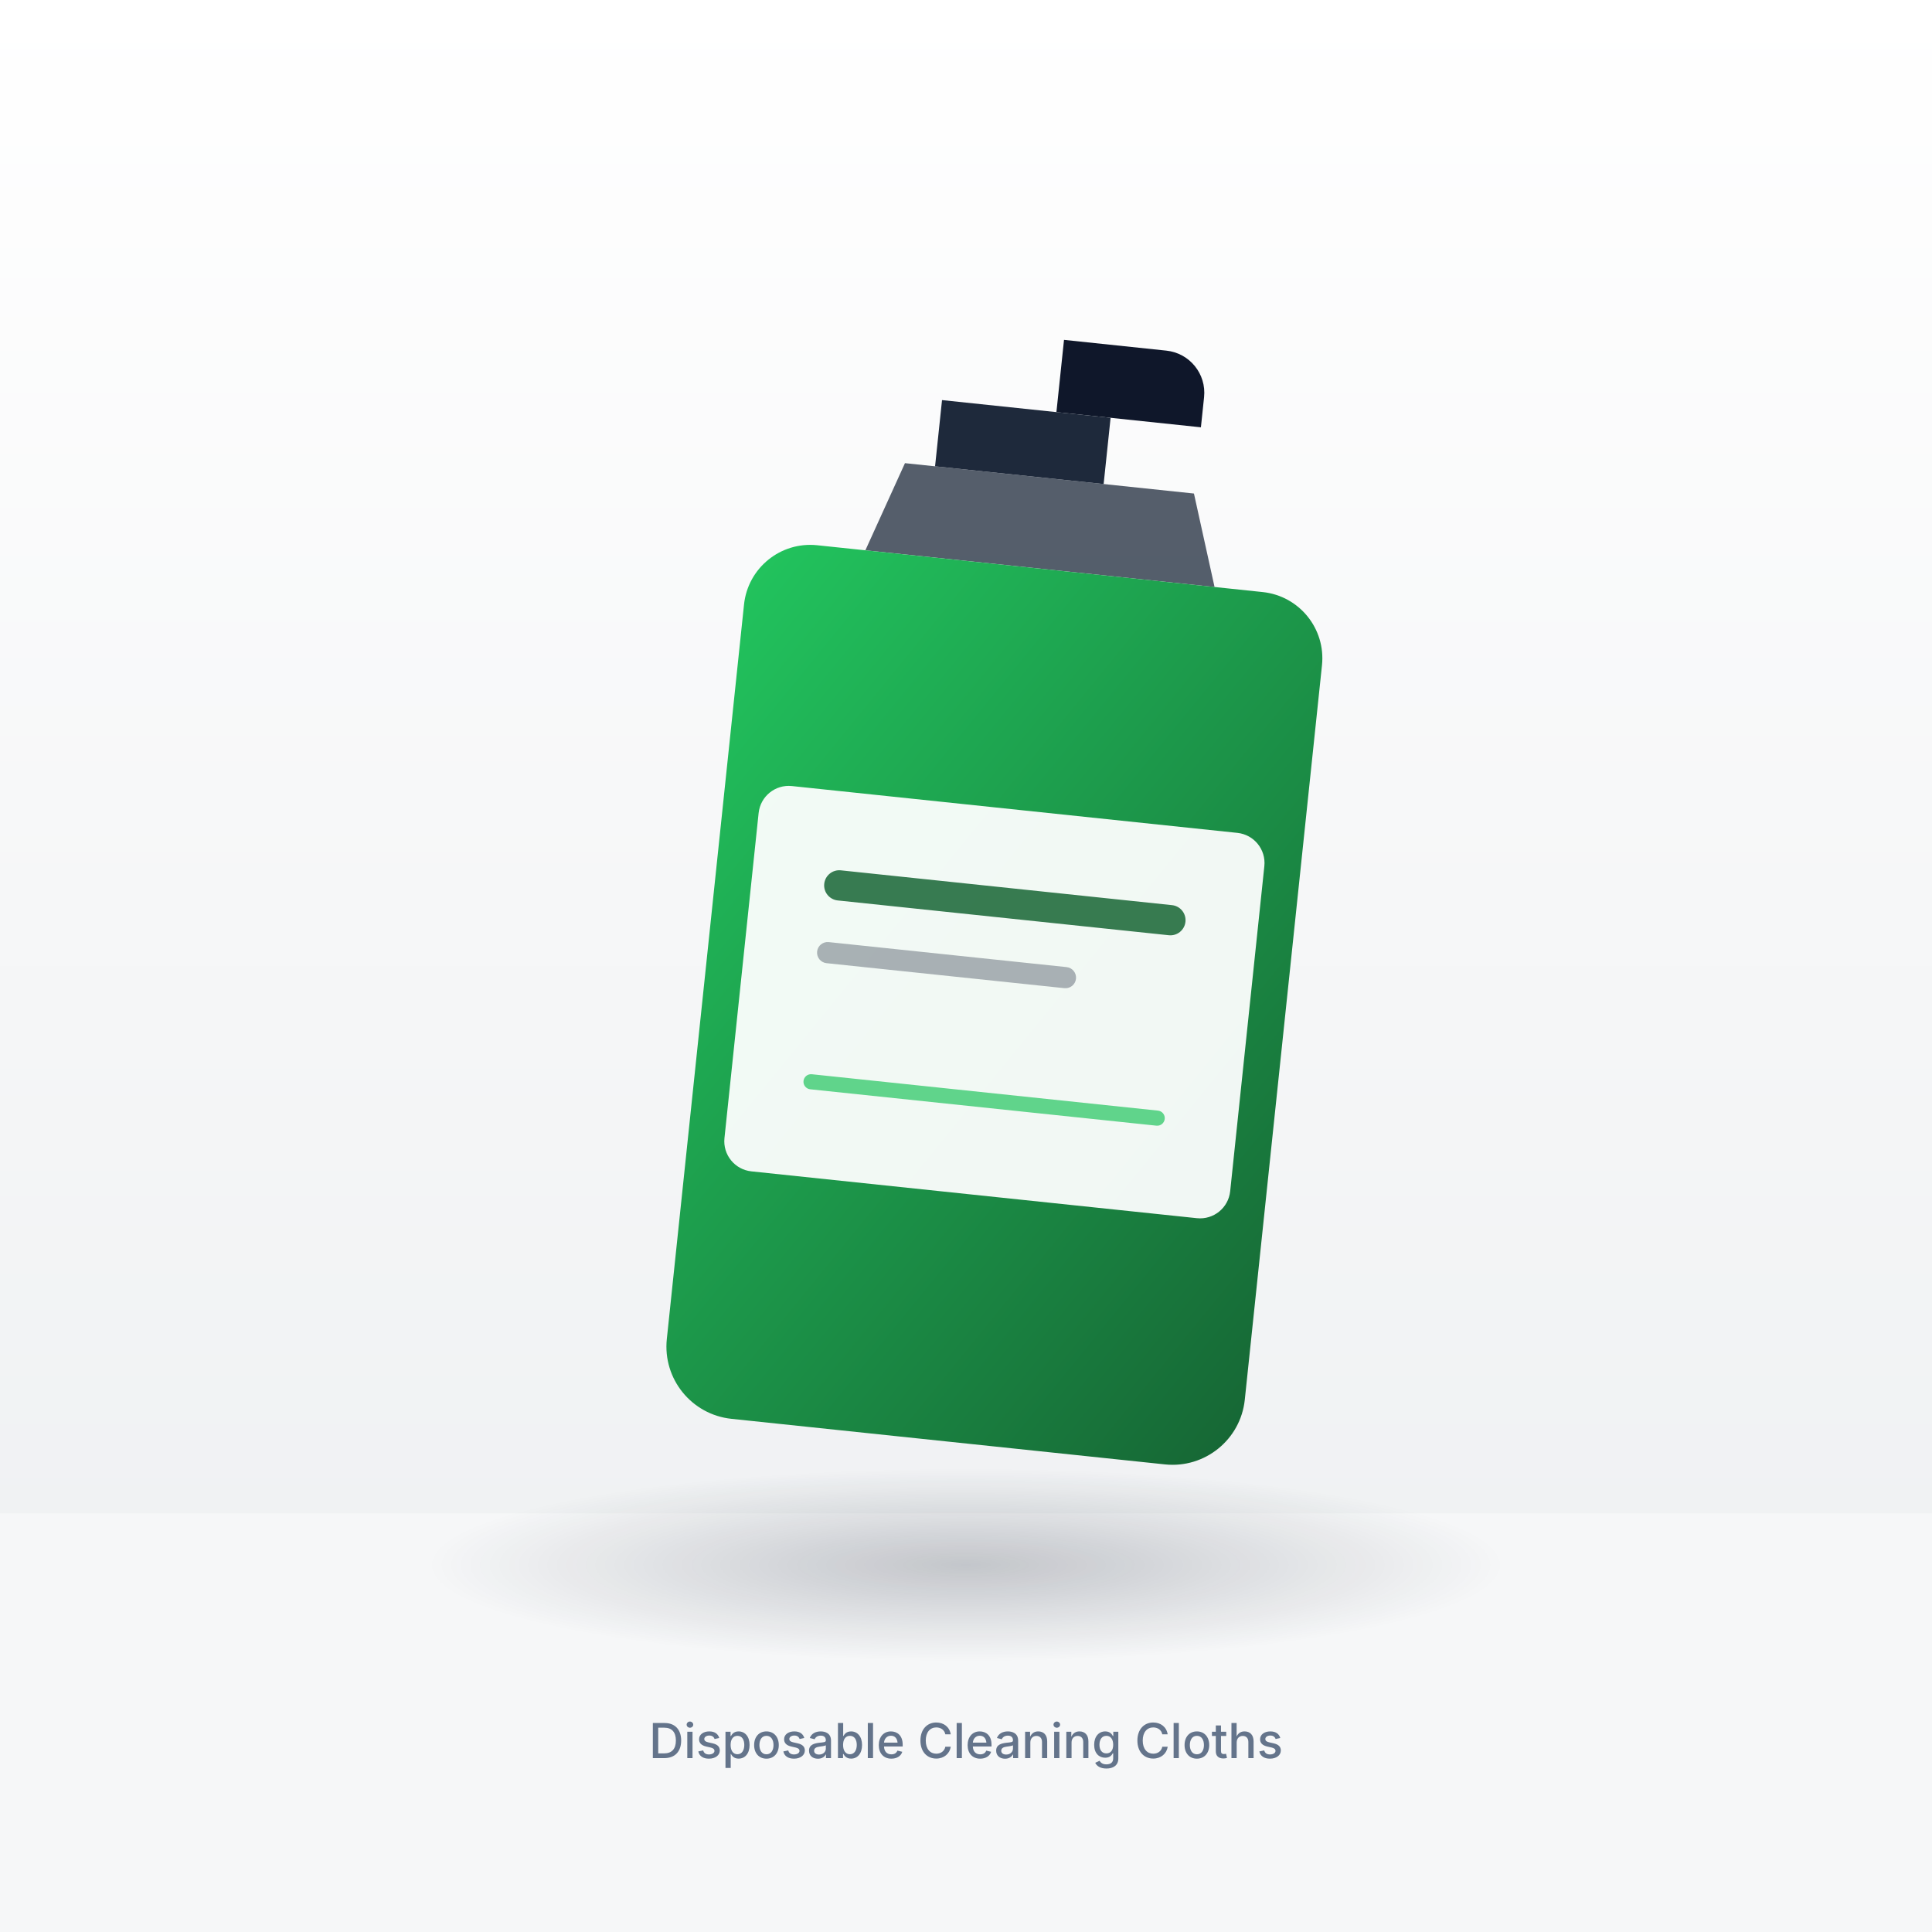
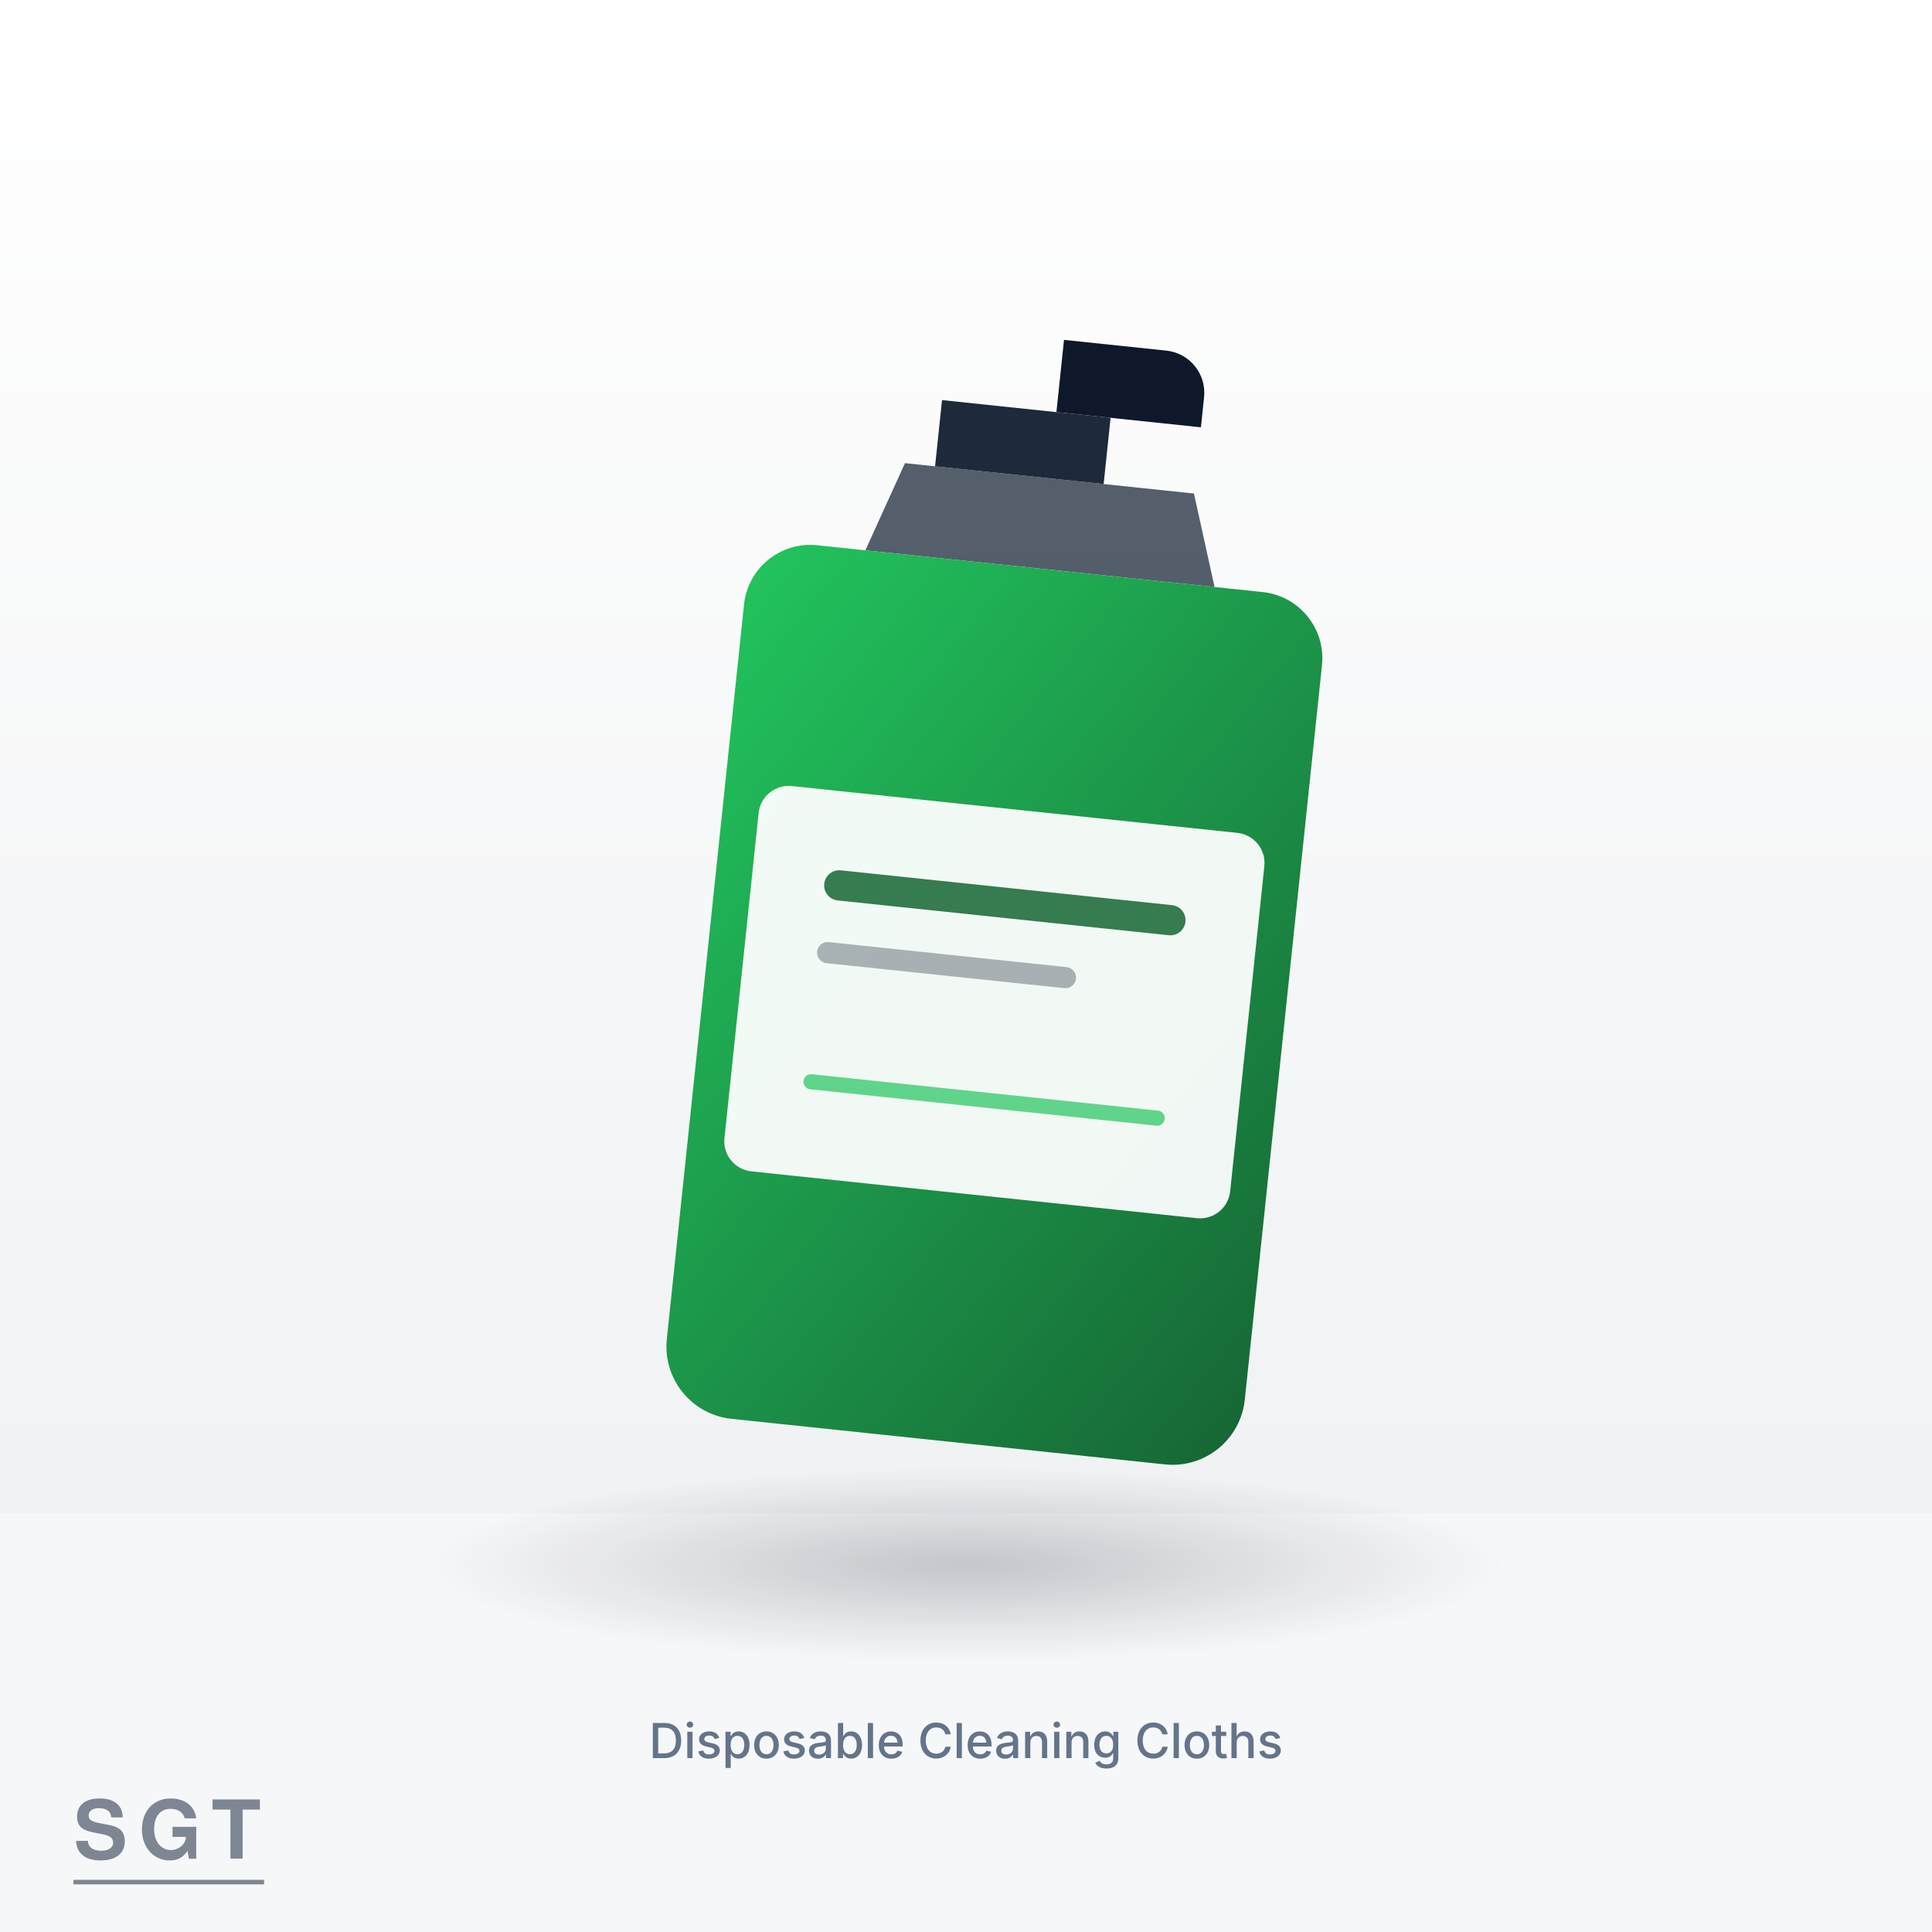
<svg xmlns="http://www.w3.org/2000/svg" viewBox="0 0 600 600" width="600" height="600" role="img" aria-label="Disposable Cleaning Cloths — Cleaning &amp; Hygiene">
  <defs>
    <linearGradient id="bg" x1="0" y1="0" x2="0" y2="1">
      <stop offset="0%" stop-color="#ffffff" />
      <stop offset="100%" stop-color="#eceef0" />
    </linearGradient>
    <linearGradient id="body" x1="0" y1="0" x2="1" y2="1">
      <stop offset="0%" stop-color="#22c55e" />
      <stop offset="100%" stop-color="#166534" />
    </linearGradient>
    <linearGradient id="stroke" x1="0" y1="0" x2="1" y2="1">
      <stop offset="0%" stop-color="#22c55e" />
      <stop offset="100%" stop-color="#166534" />
    </linearGradient>
    <radialGradient id="shadow" cx="50%" cy="50%">
      <stop offset="0%" stop-color="#0f172a" stop-opacity="0.22" />
      <stop offset="100%" stop-color="#0f172a" stop-opacity="0" />
    </radialGradient>
  </defs>
  <rect width="600" height="600" fill="url(#bg)" />
  <rect y="470" width="600" height="130" fill="#f6f7f8" />
  <ellipse cx="300" cy="486" rx="168" ry="30" fill="url(#shadow)" />
  <g transform="translate(310 300) rotate(6) scale(0.94) translate(-300 -300)">
    <path d="M300 92h34a14 14 0 0 1 14 14v10h-48z" fill="#0f172a" />
    <path d="M262 116h56v22h-56z" fill="#1e293b" />
    <path d="M252 138h96l10 30H242z" fill="#1e293b" opacity="0.75" />
    <path d="M226 168h148a22 22 0 0 1 22 22v244a24 24 0 0 1-24 24H228a24 24 0 0 1-24-24V190a22 22 0 0 1 22-22z" fill="url(#body)" />
    <rect x="216" y="248" width="168" height="128" rx="10" fill="#ffffff" opacity="0.94" />
    <rect x="240" y="274" width="120" height="10" rx="5" fill="#166534" opacity="0.85" />
    <rect x="240" y="298" width="86" height="7" rx="3.5" fill="#1e293b" opacity="0.35" />
    <rect x="240" y="342" width="120" height="5" rx="2.5" fill="#22c55e" opacity="0.7" />
  </g>
  <text x="300" y="546" font-family="ui-sans-serif,system-ui,-apple-system,sans-serif" font-size="15" font-weight="500" fill="#64748b" text-anchor="middle">Disposable Cleaning Cloths</text>
+   <g id="sgt-mark" opacity="0.62">
+     <text x="22.8" y="577.2" fill="#334155" font-family="Helvetica Neue, Helvetica, Arial, sans-serif" font-size="25.2" font-weight="600" letter-spacing="3.53">SGT</text>
+     <rect x="22.8" y="583.8" width="59.2" height="1.4" fill="#334155" />
+   </g>
</svg>
